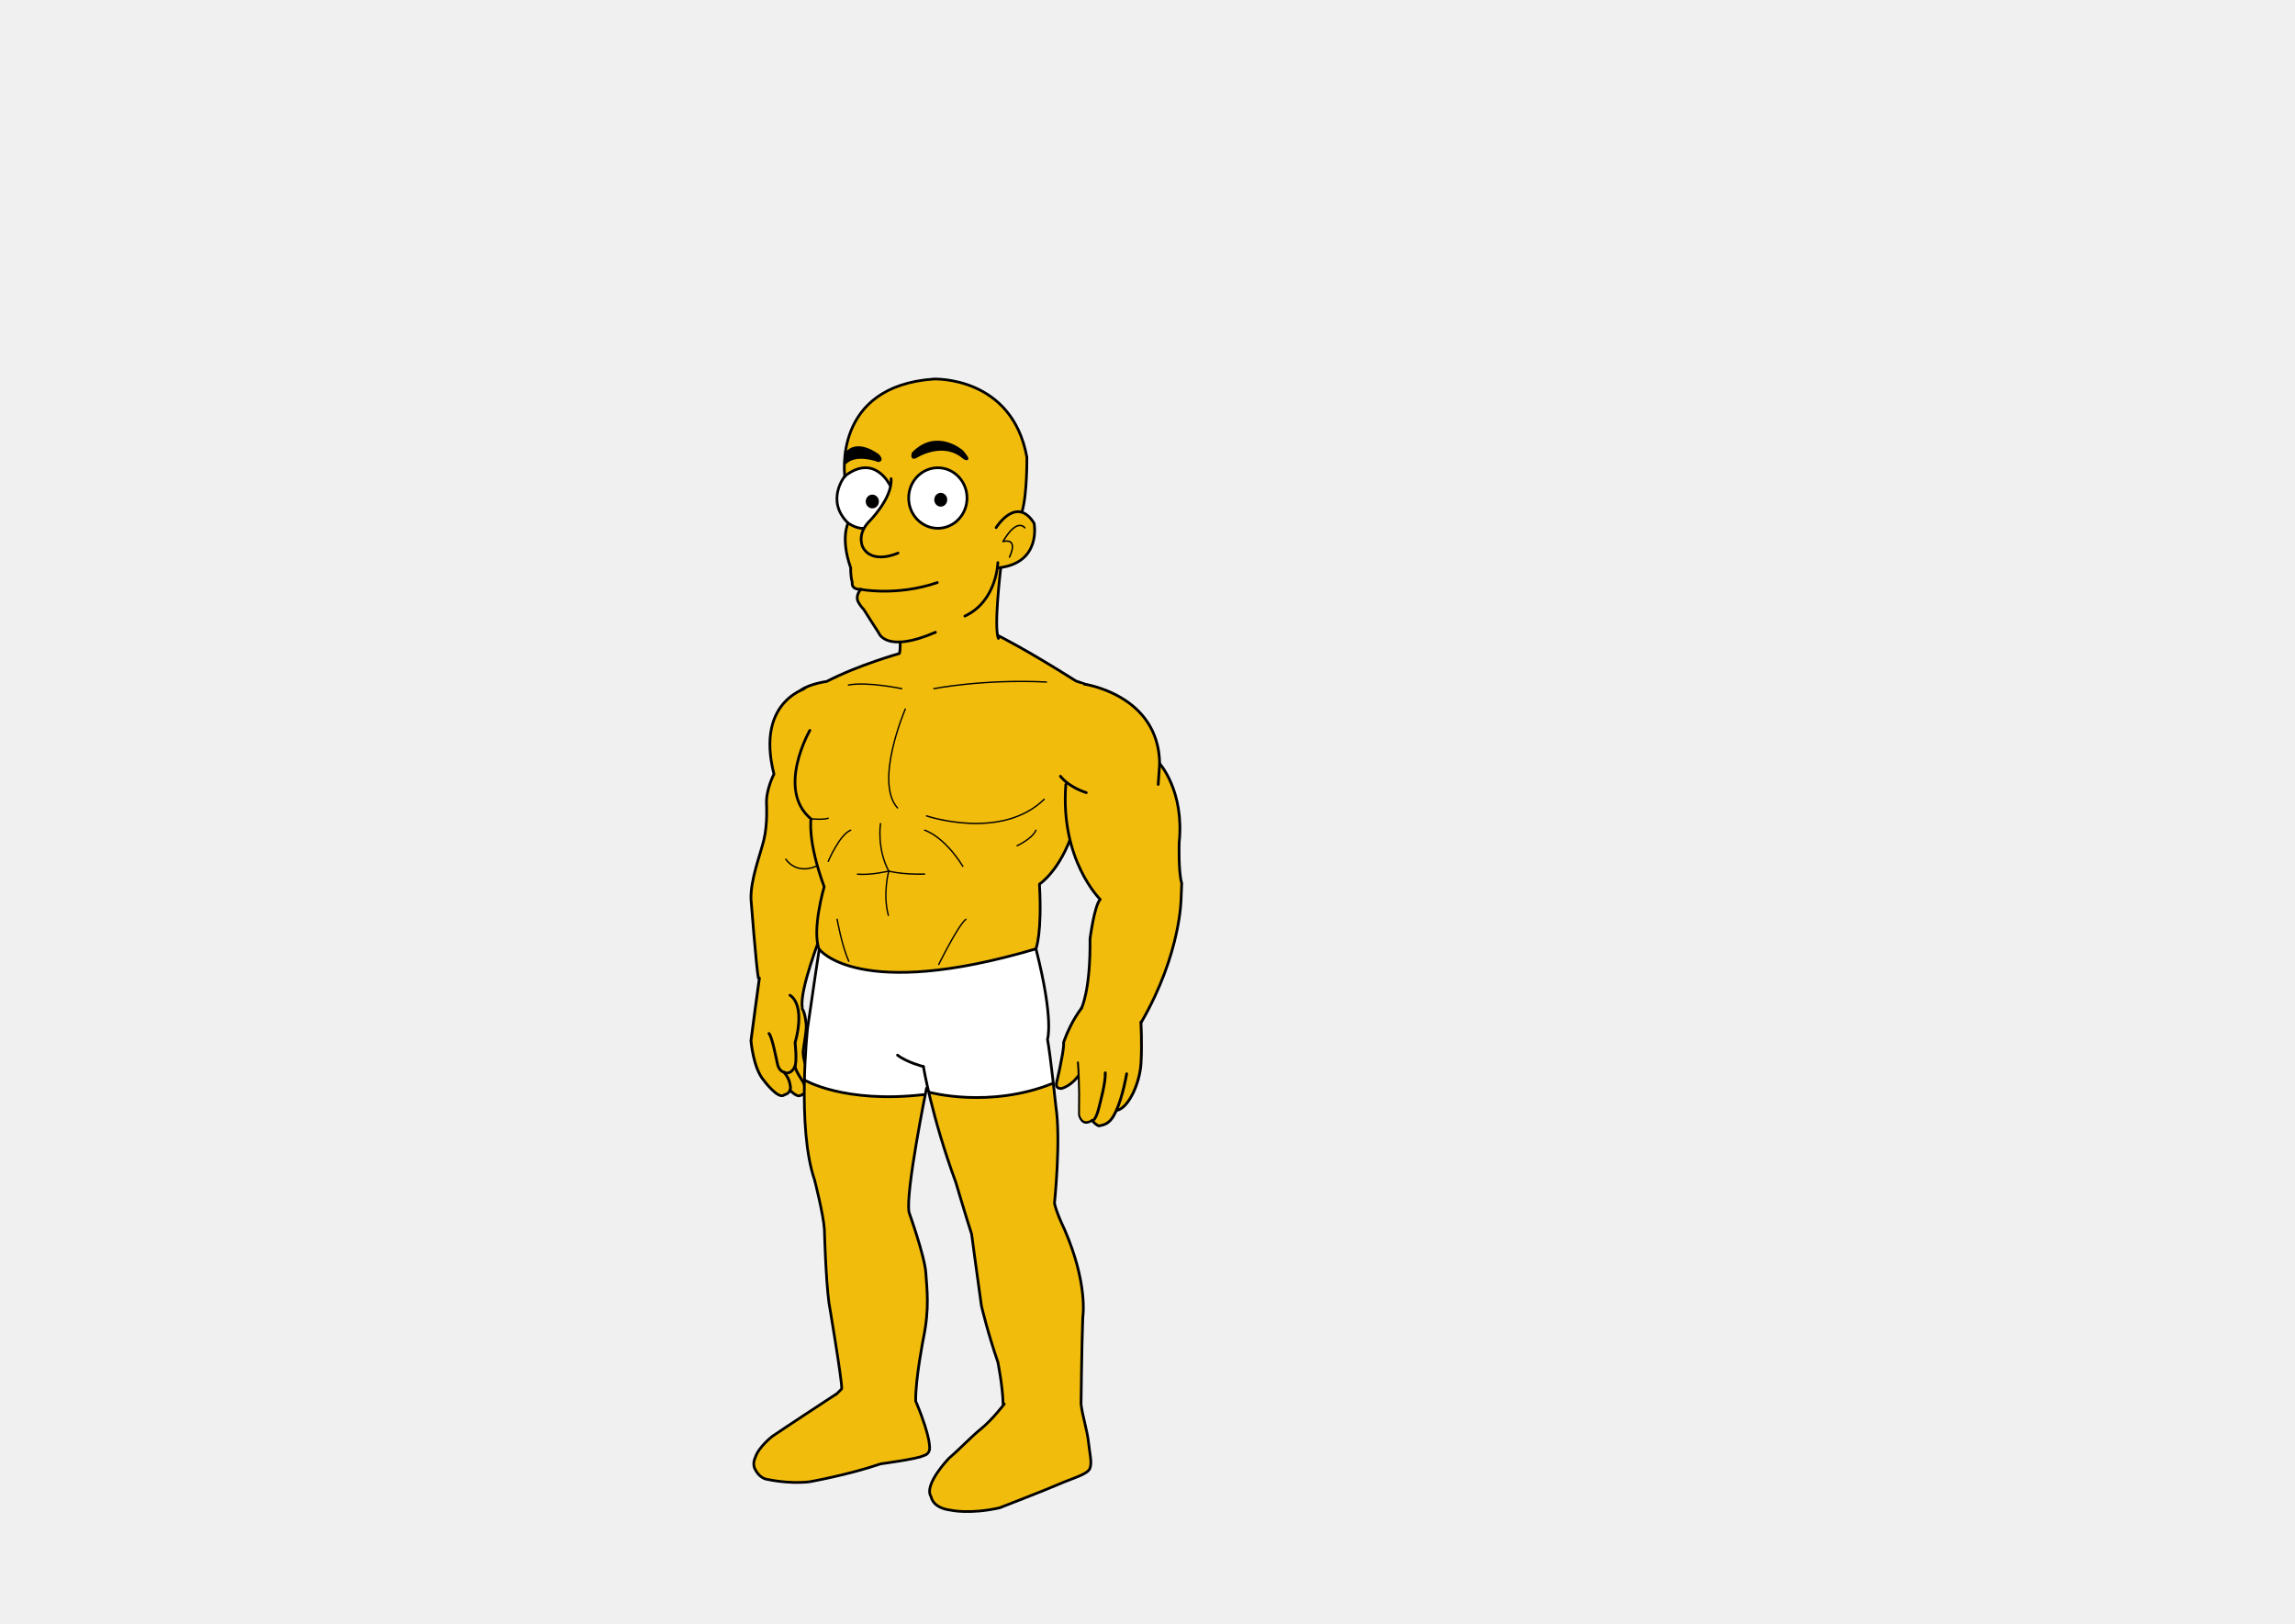
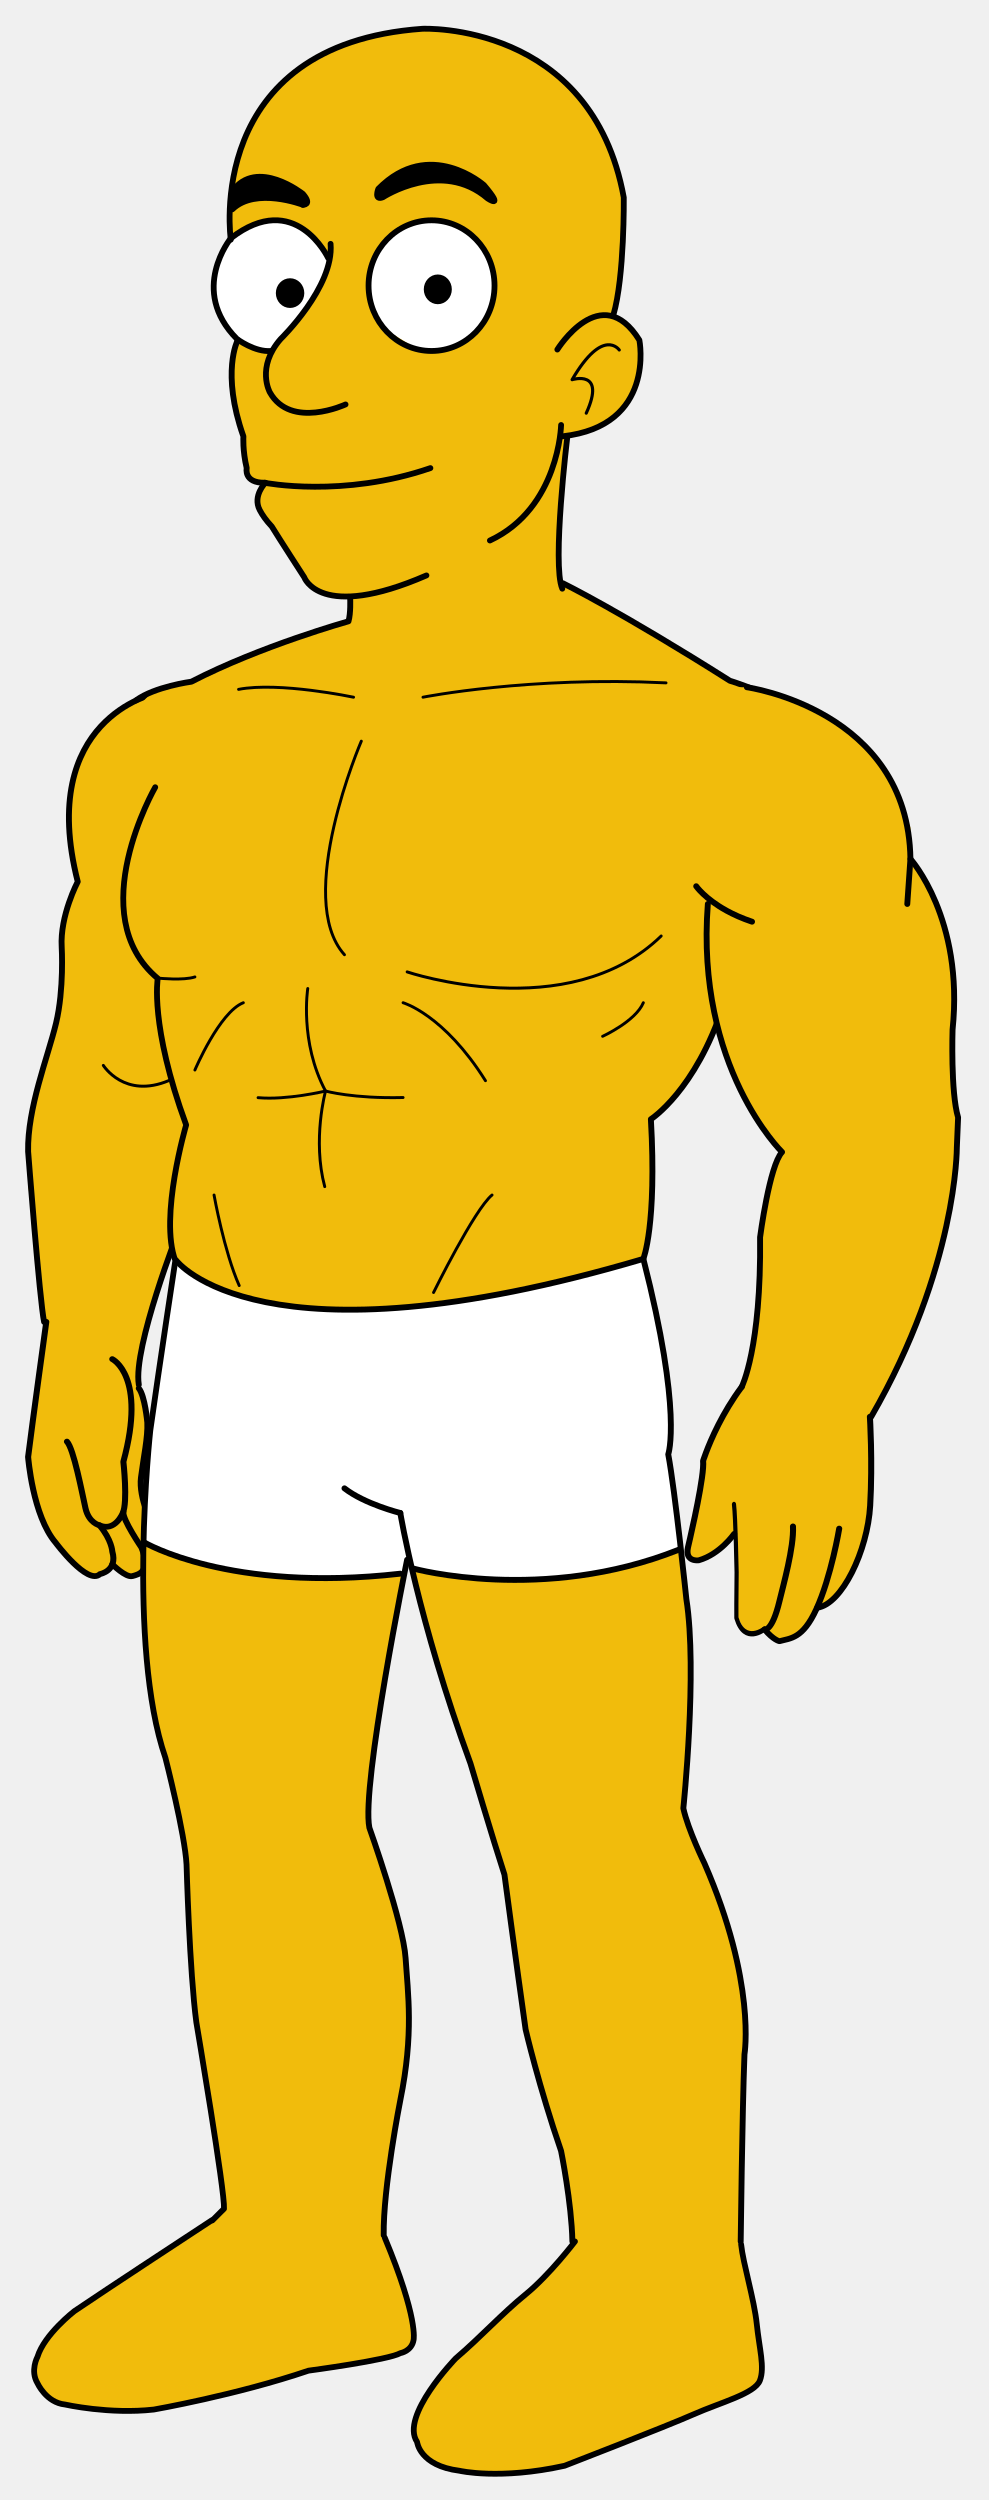
- <svg xmlns="http://www.w3.org/2000/svg" width="100%" height="100%" viewBox="0 0 3508 2481" version="1.1" xml:space="preserve" style="fill-rule:evenodd;clip-rule:evenodd;stroke-linecap:round;stroke-linejoin:round;stroke-miterlimit:1.5;">
+ <svg xmlns="http://www.w3.org/2000/svg" viewBox="1128 559 700 1770" version="1.1" xml:space="preserve" style="fill-rule:evenodd;clip-rule:evenodd;stroke-linecap:round;stroke-linejoin:round;stroke-miterlimit:1.5;">
  <g>
    <g id="r-hand" transform="matrix(1.037752,-0.000375,0.000391,0.994909,1072.307,75.51396)">
      <g transform="matrix(0.963621,0.000363,-0.000379,1.005117,-944.6264,-109.1976)">
        <path d="M1149.67,1082.871L1139.947,1082.871L1121.425,1094.353L1100.433,1114.964L1091.273,1130.994L1086.121,1158.475L1086.121,1199.696L1090.891,1215.345L1086.121,1228.704L1080.586,1244.734L1079.823,1257.712L1080.586,1280.231L1079.441,1297.406L1076.387,1316.49L1070.662,1335.574L1061.12,1366.871L1055.932,1389.772L1055.932,1432.52L1060.357,1452.367L1061.12,1470.688L1064.555,1502.749L1068.372,1527.659L1065.319,1553.13L1055.932,1621.832L1055.932,1636.742L1062.361,1654.442L1067.37,1670.139L1076.387,1685.167L1086.121,1696.856L1096.092,1704.537L1102.437,1707.662L1109.186,1704.537L1116.309,1699.528L1119.803,1702.2L1126.483,1707.662L1132.431,1707.662L1139.947,1702.533L1139.947,1695.427L1137.541,1689.814L1142.291,1689.814L1145.585,1685.037L1145.585,1674.053L1139.947,1661.882L1134.309,1645.926L1136.502,1634.705L1139.947,1612.262L1139.947,1594.361L1134.309,1574.694L1134.309,1556.155L1139.947,1527.659L1149.593,1499.247L1162.418,1460.507L1169.909,1442.873L1175.776,1408.675L1178.715,1369.667L1178.448,1349.362L1186.731,1333.331L1193.143,1312.759L1201.158,1277.225L1205.904,1248.904L1205.904,1240.157C1205.904,1240.157 1209.648,1227.497 1208.646,1200.445C1207.644,1173.394 1164.166,1081.852 1149.67,1082.871Z" style="fill:rgb(241,188,12);" />
      </g>
      <path d="M84.706,1426.667C84.706,1426.667 74.949,1500.329 72.277,1522.771C72.277,1522.771 75.35,1564.673 91.046,1583.821C91.046,1583.821 112.897,1614.546 121.294,1606.149C121.294,1606.149 133.508,1603.859 129.691,1590.118C129.691,1590.118 129.309,1581.721 120.913,1571.416C120.913,1571.416 113.661,1569.889 111.371,1559.202C109.081,1548.515 103.355,1516.836 98.775,1511.874" style="fill:none;stroke:black;stroke-width:4.12px;" />
      <g transform="matrix(0.963621,0.000363,-0.000379,1.005117,-944.6264,-109.1976)">
        <path d="M1145.585,1082.871C1145.585,1082.871 1061.674,1100.571 1091.063,1216.013C1091.063,1216.013 1078.372,1240.059 1079.708,1262.323C1079.708,1262.323 1081.489,1292.158 1075.7,1316.204C1069.912,1340.249 1055.312,1376.318 1055.932,1407.043C1055.932,1407.043 1064.123,1512.907 1067.24,1527.659" style="fill:none;stroke:black;stroke-width:4.17px;" />
      </g>
      <path d="M129.719,1599.244C129.719,1599.244 138.915,1608.839 143.368,1607.602C147.821,1606.366 156.373,1604.409 149.545,1587.191C149.545,1587.191 136.51,1567.181 137.267,1562.134" style="fill:none;stroke:black;stroke-width:4.12px;" />
      <g transform="matrix(0.963621,0.000363,-0.000379,1.005117,-944.6264,-109.1976)">
        <path d="M1205.904,1240.157C1205.904,1240.157 1199.491,1328.984 1172.774,1356.77L1178.385,1349.647C1178.385,1349.647 1181.323,1418.22 1162.621,1462.571C1162.621,1462.571 1130.026,1545.929 1134.301,1572.112" style="fill:none;stroke:black;stroke-width:4.17px;" />
      </g>
      <g transform="matrix(0.963621,0.000363,-0.000379,1.005117,-944.6264,-109.1976)">
        <path d="M1109.186,1346.083C1109.186,1346.083 1124.148,1370.128 1155.675,1356.77" style="fill:none;stroke:black;stroke-width:2.12px;" />
      </g>
      <path d="M151.383,1589.445C151.383,1589.445 162.367,1593.007 157.32,1572.227C157.32,1572.227 147.524,1552.041 149.305,1537.495C151.086,1522.948 154.125,1508.699 153.645,1498.309C153.645,1498.309 151.977,1479.31 147.821,1473.966" style="fill:none;stroke:black;stroke-width:4.12px;" />
      <path d="M129.719,1453.186C129.719,1453.186 153.262,1464.976 137.267,1526.214C137.267,1526.214 140.354,1555.131 136.812,1562.773C136.812,1562.773 131.6,1576.426 120.913,1571.416" style="fill:none;stroke:black;stroke-width:4.12px;" />
    </g>
    <g id="body">
      <g>
        <path d="M1374.041,998.035L1332.194,1013.175C1332.194,1013.175 1278.344,1032.485 1264.183,1040.501C1250.023,1048.516 1252.962,1043.44 1252.962,1043.44L1234.794,1049.852L1224.407,1060.755C1224.407,1060.755 1205.672,1065.081 1203.535,1077.638C1201.397,1090.195 1209.746,1117.447 1226.411,1141.493C1226.411,1141.493 1215.676,1171.995 1215.676,1185.948C1215.676,1185.948 1211.224,1228.399 1239.425,1251.851C1239.425,1251.851 1237.941,1279.821 1242.691,1292.702C1242.691,1292.702 1255.456,1349.815 1259.612,1354.861C1259.612,1354.861 1239.425,1434.42 1251.893,1449.857L1250.112,1466.481C1250.112,1466.481 1235.158,1562.237 1233.822,1572.924C1232.486,1583.611 1229.814,1643.725 1229.814,1643.725L1229.814,1687.809L1231.818,1729.221L1238.832,1780.652L1246.179,1805.366L1258.202,1863.477L1260.206,1893.2L1262.209,1925.929L1267.553,1988.047L1273.23,2025.785L1283.917,2096.253L1286.612,2119.964L1286.612,2123.879L1277.461,2131.014L1254.899,2146.737L1226.411,2162.471L1207.105,2177.314L1186.621,2191.267L1178.309,2198.48L1165.514,2209.39L1155.896,2225.42L1152.162,2236.642L1155.095,2247.329L1164.179,2257.481L1172.194,2260.687L1192.766,2265.945L1224.026,2265.945L1245.934,2262.558L1276.125,2256.145L1346.392,2237.443L1375.986,2233.168L1408.376,2226.222L1416.391,2221.947L1421.009,2216.604L1421.009,2205.115L1414.521,2181.604L1399.025,2140.993L1403.834,2089.696L1411.849,2042.406L1416.659,2011.146L1417.46,1978.818L1414.788,1944.353L1412.651,1928.857L1398.758,1878.895L1388.071,1850.04L1390.208,1824.926L1395.285,1780.575L1404.903,1723.934L1414.254,1674.773L1417.46,1661.147L1421.009,1677.445L1435.123,1728.075L1451.154,1778.838L1468.669,1831.976L1485.293,1886.005L1492.121,1937.955L1500.136,1996.14L1514.088,2047.497L1525.369,2083.12L1531.306,2119.634L1534.275,2146.055L1520.916,2164.163L1501.026,2180.787L1487.668,2193.256L1471.637,2209.286L1452.252,2227.914L1442.634,2238.601L1433.016,2251.158L1425,2265.945L1421.009,2277.341L1421.009,2287.494L1423.932,2289.364L1428.206,2297.112L1438.626,2304.059L1450.382,2307.799L1465.077,2309.135L1484.313,2309.402L1506.221,2308.066L1531.069,2303.257L1583.168,2283.486L1614.694,2270.395L1637.939,2261.044L1655.305,2253.028L1664.122,2247.151L1667.862,2238.334L1667.061,2222.303L1661.183,2187.838L1652.9,2145.891L1654.503,2086.579L1656.374,1999.213L1652.9,1960.739L1641.679,1916.388L1627.786,1880.587L1613.626,1847.457L1612.023,1838.106L1615.496,1794.022L1616.832,1721.351L1611.755,1665.778L1601.603,1588.565L1602.672,1570.664L1601.068,1543.145L1594.656,1495.855L1584.236,1449.634L1588.244,1427.993L1589.847,1393.527L1590.114,1351.047L1597.328,1344.367L1611.221,1329.94L1623.778,1309.367L1636.336,1281.848L1640.878,1269.291L1651.565,1215.589L1663.201,1185.71C1663.201,1185.71 1719.16,1107.828 1680.687,1056.174L1644.418,1041.892L1610.687,1019.608L1577.624,999.812L1526.616,971.979L1523.521,962.408L1523.187,944.039L1526.616,906.635L1529.866,867.561L1538.817,864.922L1554.658,858.777L1565,851.296L1572.481,842.212L1578.626,828.854L1581.03,810.419L1580.496,798.396L1572.748,788.243L1562.863,782.633L1565.534,764.465L1568.473,736.678L1569.542,695.801L1564.198,675.228L1550.038,642.9L1536.145,624.999L1506.221,601.221L1482.977,589.732L1449.848,581.717L1432.481,579.847L1408.436,581.45L1379.581,588.931L1359.543,596.679L1341.375,607.099L1324.276,622.061L1309.314,642.099L1301.198,661.87L1293.283,682.175L1290.612,711.03L1291.68,727.862L1286.585,737.213L1282.062,748.434L1279.39,757.785L1279.925,770.343L1286.585,783.968L1294.886,798.663L1291.994,806.945L1291.994,839.274L1301.198,865.991L1301.198,881.487L1303.681,892.976L1307.604,900.791L1315.369,900.791L1311.451,907.109L1310.169,914.376L1313.589,923.353L1319.573,931.048L1332.398,951.353L1341.588,966.101L1347.573,971.979L1353.344,977.643L1363.604,981.063L1374.504,983.042L1375.986,985.979L1375.986,995.384L1374.041,998.035Z" style="fill:rgb(241,188,12);" />
        <path d="M1432.516,715.244L1421.009,717.619L1408.173,722.962L1398.971,732.759L1393.627,741.071L1390.065,753.836L1389.768,767.491L1393.924,780.85L1401.939,793.021L1412.923,799.75L1423.177,806.38L1437.563,807.271L1447.656,804.896L1463.39,795.693L1471.702,785.303C1471.702,785.303 1488.326,762.742 1470.811,734.243C1470.811,734.243 1456.859,715.244 1437.266,714.65C1417.673,714.056 1432.516,715.244 1432.516,715.244Z" style="fill:white;" />
        <path d="M1360.082,741.664C1360.082,741.664 1343.256,704.067 1303.681,719.029C1303.681,719.029 1288.954,726.243 1284.145,738.265C1284.145,738.265 1272.194,765.784 1286.585,788.494C1286.585,788.494 1293.496,804.673 1318.611,807.271L1323.42,802.387L1332.236,793.036L1340.252,782.616L1353.076,763.647L1360.29,747.082L1360.082,741.664Z" style="fill:white;" />
        <path d="M1396.198,692.481L1395.557,698.038L1398.122,699.107L1403.679,695.687L1412.656,691.198L1430.61,686.71L1443.221,686.496L1456.045,689.916L1466.518,694.618L1474.641,700.389L1478.833,700.175L1474.213,692.908L1468.656,687.351L1454.763,680.725L1442.58,676.236L1428.259,675.595L1417.145,678.16L1406.458,684.358L1398.763,689.702L1396.198,692.481Z" />
        <path d="M1345.756,700.389L1342.435,703.174L1335.496,700.389L1322.458,699.144L1315.191,699.144L1305.572,700.389L1297.664,703.174L1290.611,707.204L1292.493,694.404L1300.443,687.992L1308.137,683.504L1317.464,683.717L1327.16,687.992L1335.923,691.839L1342.435,696.542L1345.756,700.389Z" />
        <path d="M1252.16,1451.486L1274.202,1466.515L1292.493,1474.196L1319.889,1481.543L1345.756,1484.215C1345.756,1484.215 1437.846,1489.892 1504.974,1469.854C1504.974,1469.854 1579.783,1453.49 1582.454,1450.818L1585.46,1457.497L1594.477,1496.906L1602.159,1552.678L1603.161,1578.06L1601.491,1586.743L1605.832,1622.144L1610.174,1655.541L1602.827,1657.878L1573.437,1667.898C1573.437,1667.898 1481.646,1689.605 1423.177,1668.565L1420.925,1670.235L1417.808,1660.55L1414.468,1666.912L1412.799,1671.905C1412.799,1671.905 1357.36,1681.256 1321.291,1674.577C1321.291,1674.577 1251.826,1668.231 1230.452,1650.197L1229.784,1625.818L1233.458,1582.736L1236.463,1553.346L1241.807,1518.614L1247.484,1481.543L1252.16,1451.486Z" style="fill:white;" />
      </g>
      <g id="body1" transform="matrix(1,0,0,1,-30.2798,9.796405)">
        <g transform="matrix(0.239901,0,0,0.239901,1028.346,75.50802)">
          <g transform="matrix(4.166667,0,0,4.166667,0,0)">
            <path d="M293.449,643.637C293.449,643.637 273.408,505.281 429.285,494.264C429.285,494.264 548.998,489.019 571.804,613.78C571.804,613.78 572.433,669.81 564.418,697.062" style="fill:none;stroke:black;stroke-width:4.12px;" />
          </g>
          <g transform="matrix(4.166667,0,0,4.166667,0,0)">
            <path d="M524.743,721.475C524.743,721.475 555.802,671.38 582.853,714.796C582.853,714.796 594.876,775.578 528.416,782.925" style="fill:none;stroke:black;stroke-width:4.12px;" />
          </g>
          <g transform="matrix(4.147802,0,0,4.155065,15.20064,22.5684)">
            <path d="M277.499,2046.837C277.499,2046.837 199.436,2097.934 179.843,2111.293C179.843,2111.293 158.469,2127.769 153.571,2143.799C153.571,2143.799 148.228,2153.596 153.571,2162.501C153.571,2162.501 159.805,2176.306 173.164,2177.641C173.164,2177.641 204.78,2184.766 236.395,2181.204C236.395,2181.204 295.174,2170.962 346.382,2153.596C346.382,2153.596 403.38,2146.026 411.84,2141.128C411.84,2141.128 419.855,2139.792 421.191,2131.776C421.191,2131.776 424.754,2116.759 400.708,2059.194" style="fill:none;stroke:black;stroke-width:4.12px;" />
          </g>
          <g transform="matrix(4.147802,0,0,4.155065,15.20064,22.5684)">
            <path d="M536.015,2061.826C536.015,2061.826 517.98,2085.537 500.881,2099.43C483.782,2113.323 469.355,2129.354 451.187,2144.85C451.187,2144.85 411.301,2185.95 423.674,2204.207C423.674,2204.207 425.36,2221.128 453.858,2224.691C453.858,2224.691 482.357,2231.37 528.667,2221.128C528.667,2221.128 601.25,2193.075 620.397,2184.615C639.545,2176.154 664.036,2169.92 667.598,2160.569C671.16,2151.218 667.153,2137.859 665.372,2120.493C663.591,2103.126 655.575,2077.299 654.239,2063.941" style="fill:none;stroke:black;stroke-width:4.12px;" />
          </g>
          <g transform="matrix(4.168388,0,0,4.407324,-4206.73,-531.8235)">
            <path d="M1427.365,1219.479C1427.365,1219.479 1541.359,1255.993 1607.262,1195.434" style="fill:none;stroke:black;stroke-width:2.02px;" />
          </g>
          <g transform="matrix(4.168388,0,0,4.168388,-4203.946,-293.518)">
            <path d="M1248.358,1101.477C1248.358,1101.477 1196.259,1191.871 1250.139,1236.846C1250.139,1236.846 1244.348,1269.806 1270.264,1340.59C1270.264,1340.59 1251.027,1405.897 1262.605,1436.622C1262.605,1436.622 1251.829,1507.557 1244.882,1556.717C1244.882,1556.717 1228.14,1709.077 1255.569,1788.625C1255.569,1788.625 1269.463,1842.88 1270.531,1864.254C1270.531,1864.254 1272.669,1940.131 1277.478,1975.933C1277.478,1975.933 1297.919,2096.696 1297.05,2107.917L1288.833,2116.125" style="fill:none;stroke:black;stroke-width:4.12px;" />
          </g>
          <g transform="matrix(4.168388,0,0,4.168388,-4160.327,-355.5819)">
            <path d="M1416.232,1663.323C1416.232,1663.323 1383.635,1823.628 1389.513,1853.017C1389.513,1853.017 1413.567,1920.345 1415.166,1945.46C1416.765,1970.574 1421.04,1998.895 1411.421,2045.917C1411.421,2045.917 1399.131,2107.902 1399.666,2141.566" style="fill:none;stroke:black;stroke-width:4.17px;" />
          </g>
          <g transform="matrix(4.168388,0,0,4.168388,-4160.327,-355.5819)">
            <path d="M1411.421,1630.193C1411.421,1630.193 1424.112,1706.806 1461.116,1807.597C1461.116,1807.597 1477.146,1861.7 1485.162,1886.28C1485.162,1886.28 1493.177,1946.662 1500.123,1995.822C1500.123,1995.822 1509.742,2036.967 1525.238,2081.852C1525.238,2081.852 1532.719,2118.683 1533.253,2145.954" style="fill:none;stroke:black;stroke-width:4.17px;" />
          </g>
          <g transform="matrix(4.168388,0,0,4.168388,-4160.327,-355.5819)">
            <path d="M1652.413,2145.954C1652.413,2145.954 1653.482,2055.135 1655.085,2013.456C1655.085,2013.456 1663.634,1962.692 1626.764,1878.265C1626.764,1878.265 1615.008,1854.219 1611.802,1839.258C1611.802,1839.258 1621.955,1742.273 1613.94,1691.109C1613.94,1691.109 1605.925,1614.297 1601.115,1588.648C1601.115,1588.648 1611.446,1559.615 1583.482,1450.251C1583.482,1450.251 1593.1,1426.74 1588.825,1351.397C1588.825,1351.397 1620.352,1331.259 1640.123,1270.794L1651.211,1215.672" style="fill:none;stroke:black;stroke-width:4.17px;" />
          </g>
          <g transform="matrix(4.168388,0,0,4.168388,-4160.327,-355.5819)">
            <path d="M1411.421,1630.193C1411.421,1630.193 1386.307,1623.959 1371.879,1612.738" style="fill:none;stroke:black;stroke-width:4.17px;" />
          </g>
          <g transform="matrix(4.168388,0,0,4.168388,-4160.327,-355.5819)">
            <path d="M1229.921,1650.899C1229.921,1650.899 1290.124,1686.968 1411.421,1673.164" style="fill:none;stroke:black;stroke-width:4.17px;" />
          </g>
          <g transform="matrix(4.168388,0,0,4.168388,-4160.327,-355.5819)">
            <path d="M1420.925,1669.602C1420.925,1669.602 1512.235,1694.538 1608.418,1656.243" style="fill:none;stroke:black;stroke-width:4.17px;" />
          </g>
          <g transform="matrix(4.168388,0,0,4.168388,-4160.327,-355.5819)">
            <path d="M1252.72,1451.365C1252.72,1451.365 1311.854,1530.626 1583.482,1450.296" style="fill:none;stroke:black;stroke-width:4.17px;" />
          </g>
          <g transform="matrix(4.168388,0,0,4.168388,-4160.327,-355.5819)">
            <path d="M1383.813,1083.732C1383.813,1083.732 1335.9,1194.877 1371.879,1234.953" style="fill:none;stroke:black;stroke-width:2.08px;" />
          </g>
          <g transform="matrix(4.168388,0,0,4.168388,-4160.327,-355.5819)">
            <path d="M1240.608,1251.562C1240.608,1251.562 1257.974,1253.344 1265.989,1250.672" style="fill:none;stroke:black;stroke-width:2.08px;" />
          </g>
          <g transform="matrix(4.168388,0,0,4.168388,-4160.327,-355.5819)">
            <path d="M1265.989,1316.575C1265.989,1316.575 1283.356,1275.608 1300.277,1268.929" style="fill:none;stroke:black;stroke-width:2.08px;" />
          </g>
          <g transform="matrix(4.168388,0,0,4.168388,-4160.327,-355.5819)">
            <path d="M1413.381,1268.929C1413.381,1268.929 1442.325,1277.204 1471.714,1324.145" style="fill:none;stroke:black;stroke-width:2.08px;" />
          </g>
          <g transform="matrix(4.168388,0,0,4.168388,-4160.327,-355.5819)">
            <path d="M1554.658,1292.702C1554.658,1292.702 1577.942,1282.103 1583.482,1268.929" style="fill:none;stroke:black;stroke-width:2.08px;" />
          </g>
          <g transform="matrix(4.168388,0,0,4.168388,-4160.327,-355.5819)">
            <path d="M1345.892,1258.872C1345.892,1258.872 1339.913,1296.722 1358.488,1331.454C1358.488,1331.454 1349.009,1366.045 1357.915,1399.139" style="fill:none;stroke:black;stroke-width:2.08px;" />
          </g>
          <g transform="matrix(4.168388,0,0,4.168388,-4160.327,-355.5819)">
            <path d="M1358.488,1331.454C1358.488,1331.454 1378.007,1336.94 1413.381,1336.05" style="fill:none;stroke:black;stroke-width:2.08px;" />
          </g>
          <g transform="matrix(4.168388,0,0,4.168388,-4160.327,-355.5819)">
            <path d="M1358.488,1331.454C1358.488,1331.454 1331.198,1338.026 1310.714,1336.148" style="fill:none;stroke:black;stroke-width:2.08px;" />
          </g>
          <g transform="matrix(4.168388,0,0,4.168388,-4160.327,-355.5819)">
            <path d="M1279.544,1405.07C1279.544,1405.07 1286.669,1445.142 1297.356,1469.192" style="fill:none;stroke:black;stroke-width:2.08px;" />
          </g>
          <g transform="matrix(4.168388,0,0,4.168388,-4160.327,-355.5819)">
            <path d="M1434.951,1474.094C1434.951,1474.094 1463.894,1415.307 1476.363,1405.07" style="fill:none;stroke:black;stroke-width:2.08px;" />
          </g>
          <g transform="matrix(4.168388,0,0,4.168388,-4160.327,-355.5819)">
            <path d="M1427.47,1052.626C1427.47,1052.626 1502.813,1037.665 1599.53,1042.474" style="fill:none;stroke:black;stroke-width:2.08px;" />
          </g>
          <g transform="matrix(4.168388,0,0,4.168388,-4160.327,-355.5819)">
            <path d="M1378.309,1052.626C1378.309,1052.626 1325.587,1041.521 1296.91,1047.074" style="fill:none;stroke:black;stroke-width:2.08px;" />
          </g>
          <g transform="matrix(4.166667,0,0,4.166667,0,0)">
            <path d="M527.414,774.91C527.414,774.91 526.079,833.744 476.985,856.732" style="fill:none;stroke:black;stroke-width:4.12px;" />
          </g>
          <g transform="matrix(4.166667,0,0,4.166667,0,0)">
            <path d="M322.466,846.778C327.843,855.529 345.467,882.751 345.467,882.751C345.467,882.751 356.416,914.332 432.024,881.462M317.984,815.821C317.984,815.821 308.714,825.062 313.922,835.091C315.722,838.559 318.433,842.487 322.466,846.778" style="fill:none;stroke:black;stroke-width:4.12px;" />
          </g>
          <g transform="matrix(4.168388,0,0,4.168388,-4160.327,-355.5819)">
            <path d="M1296.322,799.75C1296.322,799.75 1284.299,822.665 1300.329,867.982C1300.329,867.982 1299.662,877.885 1302.667,890.416C1302.667,890.416 1300.351,900.968 1315.369,900.789" style="fill:none;stroke:black;stroke-width:4.17px;" />
          </g>
          <g transform="matrix(4.168388,0,0,4.168388,-4175.176,-296.1852)">
            <path d="M1379.488,968.793C1379.488,968.793 1379.955,978.954 1378.285,984.632C1378.285,984.632 1316.167,1001.998 1267.074,1027.38C1267.074,1027.38 1240.938,1030.904 1227.913,1040.589" style="fill:none;stroke:black;stroke-width:4.17px;" />
          </g>
          <g transform="matrix(4.166667,0,0,4.166667,51.22963,-15.59163)">
            <path d="M519.553,786.743C519.553,786.743 508.548,877.808 515.959,894.602" style="fill:none;stroke:black;stroke-width:4.12px;" />
          </g>
          <g transform="matrix(4.166667,0,0,4.166667,0,0)">
            <path d="M317.434,815.821C317.434,815.821 372.708,826.818 434.826,805.444" style="fill:none;stroke:black;stroke-width:4.12px;" />
          </g>
          <g transform="matrix(4.166667,0,0,4.166667,0,0)">
            <path d="M374.729,760.359C374.729,760.359 336.019,778.352 321.133,751.795C321.133,751.795 311.21,734.077 328.767,714.008C328.767,714.008 366.683,677.146 364.137,646.612" style="fill:none;stroke:black;stroke-width:4.12px;" />
          </g>
          <g transform="matrix(4.166667,0,0,4.166667,0,0)">
            <path d="M568.604,721.779C568.604,721.779 557.249,705.08 535.207,742.819C535.207,742.819 559.587,735.137 545.226,766.53" style="fill:none;stroke:black;stroke-width:2.24px;" />
          </g>
          <g transform="matrix(4.166667,0,0,4.166667,0,0)">
            <path d="M401.211,613.592C401.211,613.592 442.772,586.28 475.427,614.482C475.427,614.482 487.895,622.794 472.755,604.983C472.755,604.983 434.163,570.844 397.946,607.654C397.946,607.654 394.591,616.248 401.211,613.592Z" style="fill:none;stroke:black;stroke-width:4.12px;" />
          </g>
          <g transform="matrix(4.166667,0,0,4.166667,0,0)">
            <path d="M344.511,618.95C344.511,618.95 311.114,606.125 294.549,622.156" style="fill:none;stroke:black;stroke-width:4.12px;" />
          </g>
          <g transform="matrix(4.166667,0,0,4.166667,0,0)">
            <path d="M344.511,618.95C344.511,618.95 351.458,619.217 344.511,611.202C344.511,611.202 311.916,585.286 294.549,609.332" style="fill:none;stroke:black;stroke-width:4.12px;" />
          </g>
          <g transform="matrix(4.166667,0,0,4.166667,0,0)">
            <ellipse cx="435.641" cy="676.208" rx="44.613" ry="46.277" style="fill:none;stroke:black;stroke-width:4.12px;" />
          </g>
          <g transform="matrix(4.166667,0,0,4.166667,0,0)">
            <path d="M362.427,656.653C362.427,656.653 339.142,607.266 293.449,642.666C293.449,642.666 263.452,679.483 297.851,714.008C297.851,714.008 310.44,723.487 322.013,722.485" style="fill:none;stroke:black;stroke-width:4.12px;" />
          </g>
          <g transform="matrix(4.166667,0,0,4.166667,0,0)">
            <ellipse cx="335.441" cy="681.499" rx="8.015" ry="8.461" style="stroke:black;stroke-width:4.12px;" />
          </g>
          <g transform="matrix(4.166667,0,0,4.166667,0,0)">
            <ellipse cx="440.082" cy="678.828" rx="7.869" ry="8.461" style="stroke:black;stroke-width:4.12px;" />
          </g>
          <g transform="matrix(4.168388,0,0,4.168388,-4175.176,-296.1852)">
            <path d="M1530.179,957.73C1530.179,957.73 1571.033,977.773 1648.323,1026.723C1648.323,1026.723 1666.947,1032.28 1684.123,1041.925" style="fill:none;stroke:black;stroke-width:4.17px;" />
          </g>
        </g>
      </g>
    </g>
    <g id="l-hand" transform="matrix(1,0,0,1,-97.15279,-9.262056)">
      <path d="M1760.625,1054.832L1744.595,1054.832L1725.423,1059.674C1725.423,1059.674 1647.283,1124.155 1725.423,1202.803L1725.423,1248.556C1725.423,1248.556 1733.399,1341.725 1778.85,1382.978L1774.095,1391.781L1767.082,1419.166L1763.408,1441.542L1762.406,1490.635L1757.603,1518.689L1753.937,1537.725L1752.137,1550.18C1752.137,1550.18 1727.589,1581.345 1725.423,1601.235L1722.07,1614.296L1718.062,1638.928L1712.571,1666.247L1714.055,1670.997L1720.586,1673.075L1725.423,1670.403L1737.832,1663.278L1745.819,1653.482L1747.303,1676.043L1747.007,1712.854L1752.137,1722.057L1753.937,1724.135L1762.146,1723.541L1767.49,1722.354L1776.099,1730.072L1787.083,1726.51L1792.129,1723.541L1799.254,1713.151L1803.803,1706.546L1811.836,1702.167L1818.55,1696.824L1826.565,1684.652L1835.471,1663.575L1841.979,1643.092L1841.979,1571.311L1863.673,1530.582L1881.781,1485.162L1895.734,1435.586L1902.562,1394.916L1903.749,1358.402L1900.484,1339.7L1899.593,1292.702L1899.89,1252.72L1895.437,1228.081L1886.234,1200.769L1869.734,1176.427L1869.734,1154.162L1861.595,1131.551L1847.642,1106.665L1834.877,1092.415L1816.769,1078.463L1791.536,1065.401L1763.334,1054.832" style="fill:rgb(241,188,12);" />
      <g id="l-hand-" transform="matrix(1.037752,0,0,0.994909,1029.182,114.0314)">
        <g transform="matrix(1,0,0,1,-28.07946,-8.056256)">
          <path d="M810.406,1472.793C810.406,1472.793 812.309,1504.895 810.585,1536.067C808.797,1568.406 791.224,1606.292 774.52,1608.72" style="fill:none;stroke:black;stroke-width:4.12px;" />
        </g>
        <g transform="matrix(0.963621,0,0,1.005117,-991.7422,-114.615)">
          <path d="M1750.282,1550.18C1750.282,1550.18 1764.202,1522.788 1763.288,1444.23C1763.288,1444.23 1769.944,1393.28 1778.85,1383.929C1778.85,1383.929 1717.4,1324.055 1726.306,1208.27" style="fill:none;stroke:black;stroke-width:4.17px;" />
        </g>
        <g transform="matrix(0.963621,0,0,1.005117,-992.4778,-113.0843)">
          <path d="M1718.825,1194.19C1718.825,1194.19 1724.899,1202.998 1740.253,1211.454C1745.265,1214.215 1751.266,1216.938 1758.367,1219.305" style="fill:none;stroke:black;stroke-width:4.17px;" />
        </g>
        <g transform="matrix(0.963621,0,0,1.005117,-991.7422,-114.615)">
          <path d="M1753.937,1054.832C1753.937,1054.832 1868.176,1070.715 1869.734,1176.396L1867.508,1208.27" style="fill:none;stroke:black;stroke-width:4.17px;" />
        </g>
        <g transform="matrix(0.963621,0,0,1.005117,-991.7422,-114.615)">
          <path d="M1869.734,1176.396C1869.734,1176.396 1907.762,1218.467 1899.569,1297.328C1899.569,1297.328 1898.144,1341.59 1903.487,1359.402L1902.597,1380.776C1902.597,1380.776 1902.925,1465.728 1841.979,1571.311" style="fill:none;stroke:black;stroke-width:4.17px;" />
        </g>
        <g transform="matrix(1,0,0,1,-17.112,-4.987206)">
          <path d="M778.498,1549.325C778.498,1549.325 773.062,1583.521 762.917,1606.634C753.537,1628.006 745.084,1627.309 737.723,1629.462C737.723,1629.462 733.682,1628.702 727.575,1621.069C727.575,1621.069 732.657,1623.006 737.723,1600.989C740.178,1590.32 747.705,1562.486 746.957,1547.785" style="fill:none;stroke:black;stroke-width:4.12px;" />
        </g>
        <g transform="matrix(0.692857,0,0,0.927718,211.0782,109.9715)">
          <path d="M720.762,1623.112C720.762,1623.112 701.022,1635.611 693.007,1614.619C693.007,1614.619 692.858,1598.41 693.239,1579.708C693.239,1579.708 692.178,1536.789 690.651,1527.629" style="fill:none;stroke:black;stroke-width:4.12px;" />
        </g>
        <path d="M689.709,1548.11C689.709,1548.11 680.093,1562.632 665.478,1566.934C665.478,1566.934 655.936,1568.306 658.226,1557.619C658.226,1557.619 667.345,1517.799 668.493,1501.093C668.632,1499.079 668.654,1497.401 668.531,1496.169C668.531,1496.169 669.154,1494.063 670.45,1490.471C673.801,1481.178 681.654,1461.941 694.867,1443.497" style="fill:none;stroke:black;stroke-width:4.12px;" />
      </g>
    </g>
  </g>
</svg>
